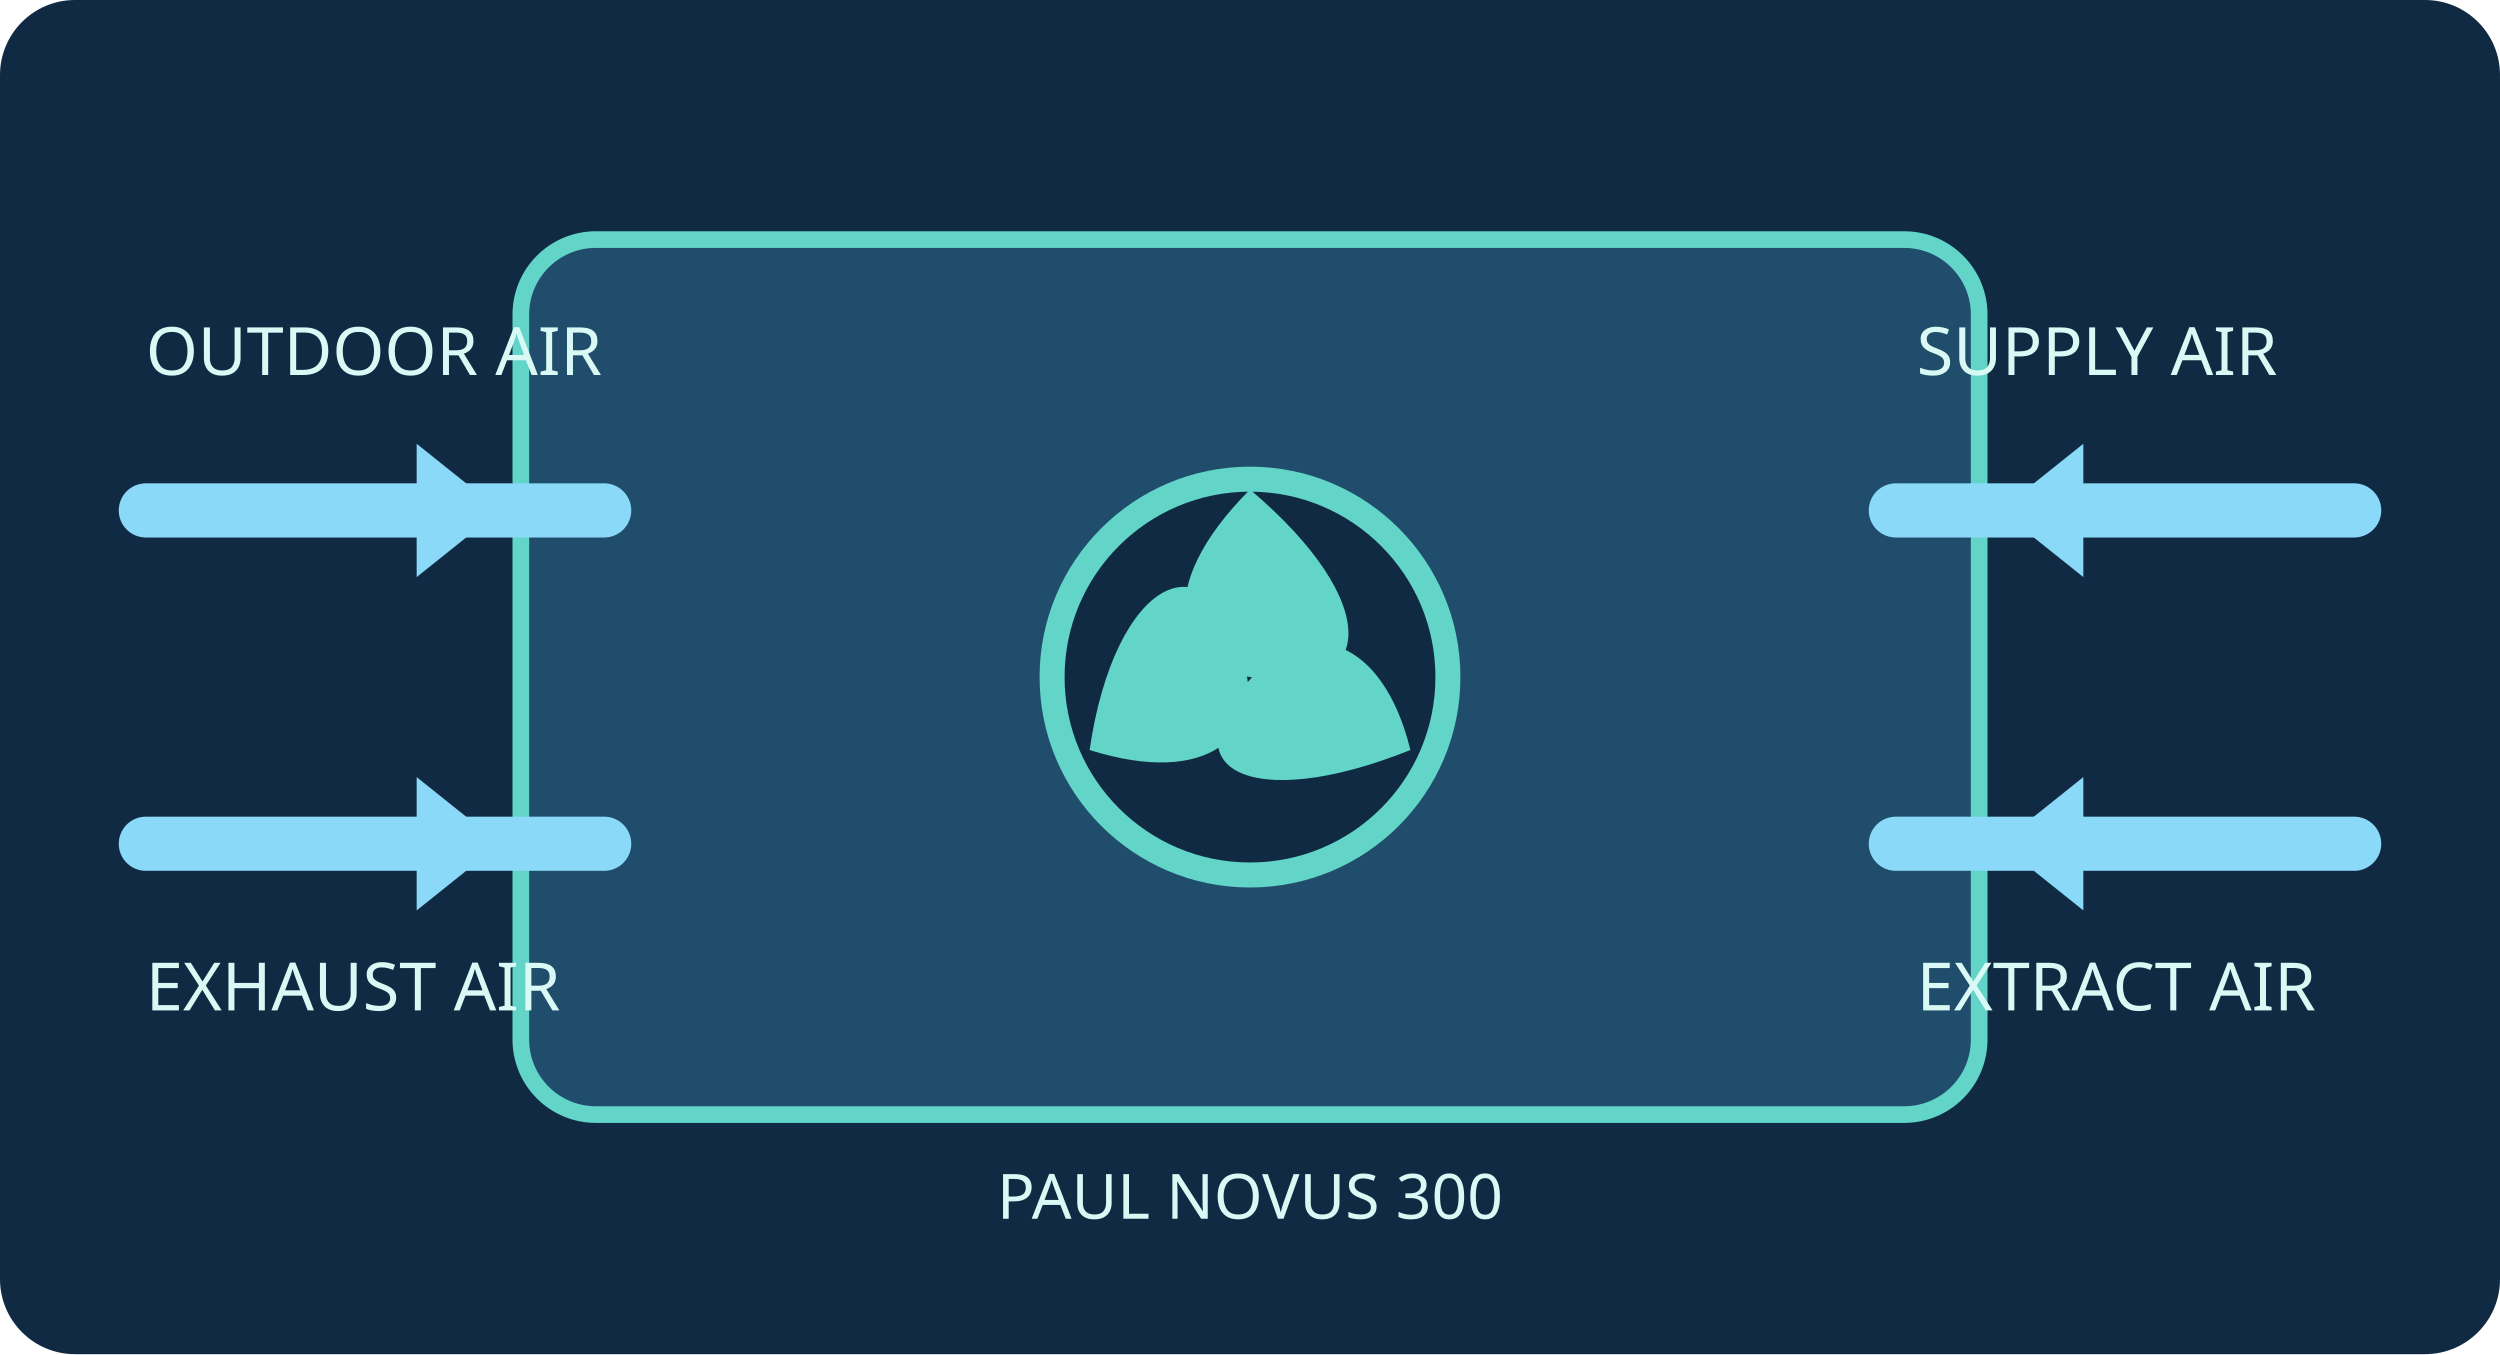
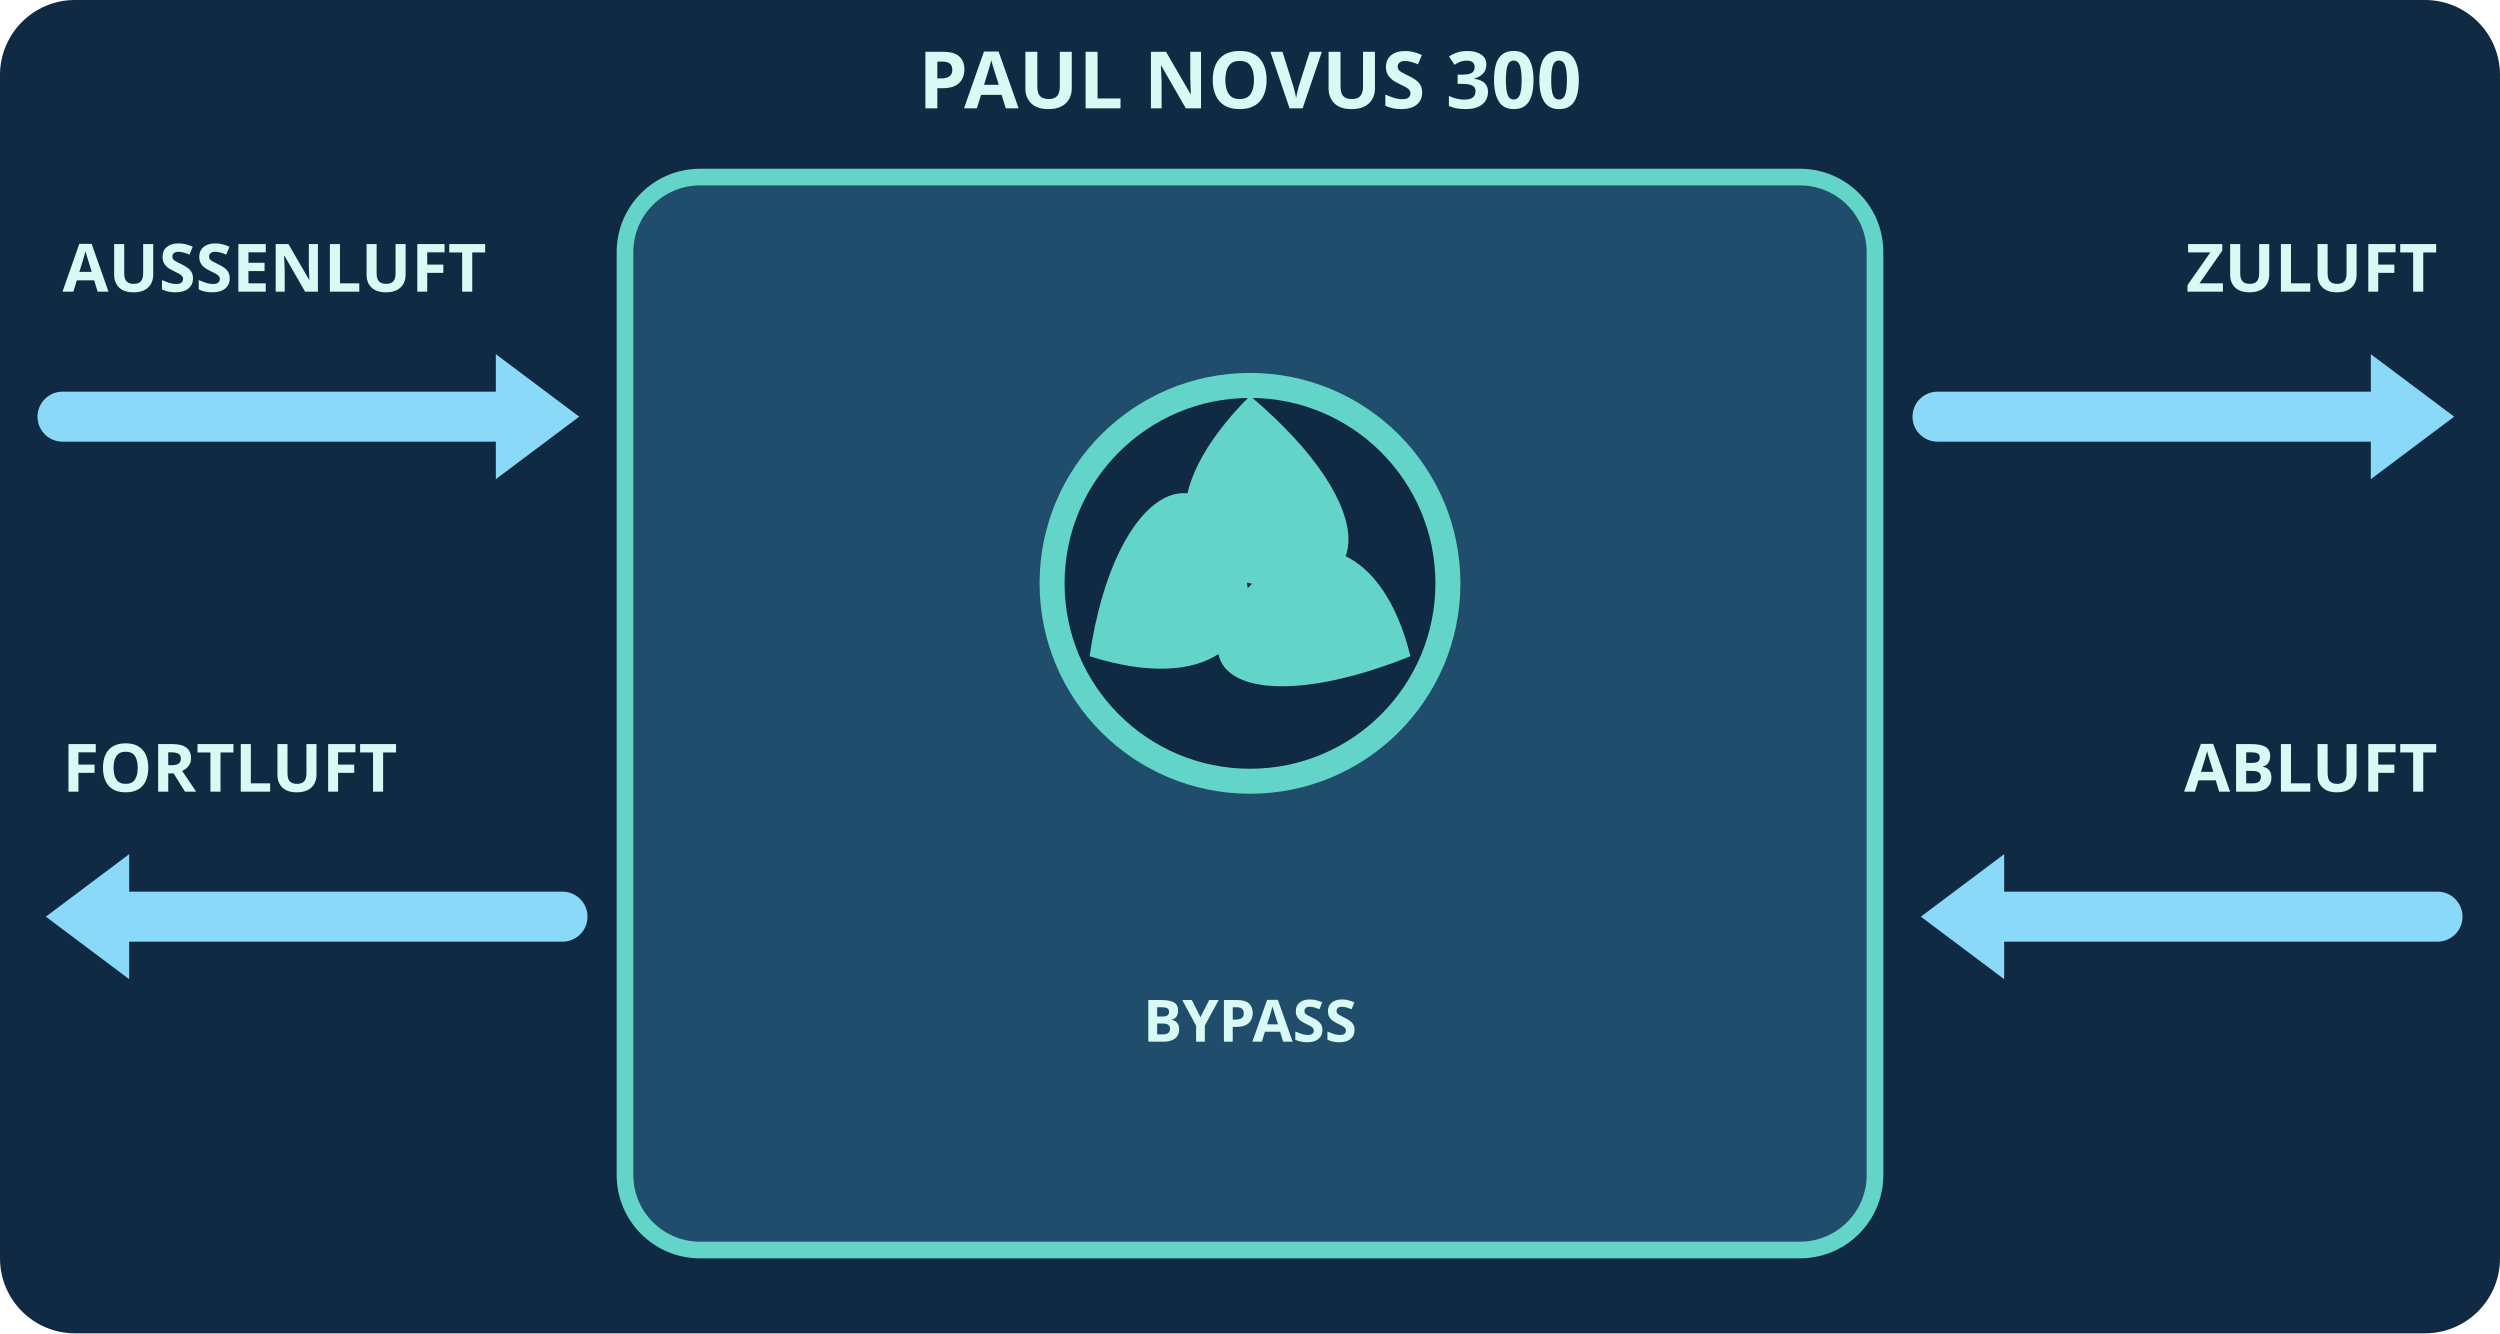
- <svg xmlns="http://www.w3.org/2000/svg" viewBox="0 0 1200 650">
-   <rect width="1200" height="650" rx="36" fill="#102a43" />
-   <rect x="250" y="115" width="700" height="420" rx="36" fill="#1f4d6b" stroke="#62d5c8" stroke-width="8" />
-   <circle cx="600" cy="325" r="95" fill="#102a43" stroke="#62d5c8" stroke-width="12" />
-   <path d="M600 235c64 54 62 101 0 90-36-7-47-43 0-90M677 360c-77 31-119 9-74-37 26-27 61-16 74 37M523 360c12-82 57-105 74-43 10 36-17 61-74 43" fill="#62d5c8" />
-   <path d="M70 245h220M910 245h220M70 405h220M910 405h220" stroke="#8ad9f8" stroke-width="26" stroke-linecap="round" />
-   <path d="M240 245l-40-32v64zM960 245l40-32v64zM240 405l-40-32v64zM960 405l40-32v64z" fill="#8ad9f8" />
-   <text x="70" y="180" fill="#d9f9f4" font-family="sans-serif" font-size="32">OUTDOOR AIR</text>
-   <text x="920" y="180" fill="#d9f9f4" font-family="sans-serif" font-size="32">SUPPLY AIR</text>
-   <text x="70" y="485" fill="#d9f9f4" font-family="sans-serif" font-size="32">EXHAUST AIR</text>
-   <text x="920" y="485" fill="#d9f9f4" font-family="sans-serif" font-size="32">EXTRACT AIR</text>
-   <text x="600" y="585" fill="#d9f9f4" font-family="sans-serif" font-size="30" text-anchor="middle">PAUL NOVUS 300</text>
+ <svg xmlns="http://www.w3.org/2000/svg" viewBox="0 0 1200 640">
+   <rect width="1200" height="640" rx="36" fill="#102a43" />
+   <text x="600" y="52" fill="#d9f9f4" font-family="sans-serif" font-size="38" font-weight="bold" text-anchor="middle">PAUL NOVUS 300</text>
+   <rect x="300" y="85" width="600" height="515" rx="36" fill="#1f4d6b" stroke="#62d5c8" stroke-width="8" />
+   <circle cx="600" cy="280" r="95" fill="#102a43" stroke="#62d5c8" stroke-width="12" />
+   <path d="M600 190c64 54 62 101 0 90-36-7-47-43 0-90M677 315c-77 31-119 9-74-37 26-27 61-16 74 37M523 315c12-82 57-105 74-43 10 36-17 61-74 43" fill="#62d5c8" />
+   <path d="M30 200H240M930 200H1140M60 440H270M960 440H1170" stroke="#8ad9f8" stroke-width="24" stroke-linecap="round" />
+   <path d="M278 200l-40-30v60zM1178 200l-40-30v60zM22 440l40-30v60zM922 440l40-30v60z" fill="#8ad9f8" />
+   <g fill="#d9f9f4" font-family="sans-serif" font-size="32" font-weight="bold">
+     <text x="30" y="140">AUSSENLUFT</text>
+     <text x="1170" y="140" text-anchor="end">ZULUFT</text>
+     <text x="30" y="380">FORTLUFT</text>
+     <text x="1170" y="380" text-anchor="end">ABLUFT</text>
+     <text x="600" y="500" font-size="28" text-anchor="middle">BYPASS</text>
+   </g>
</svg>
